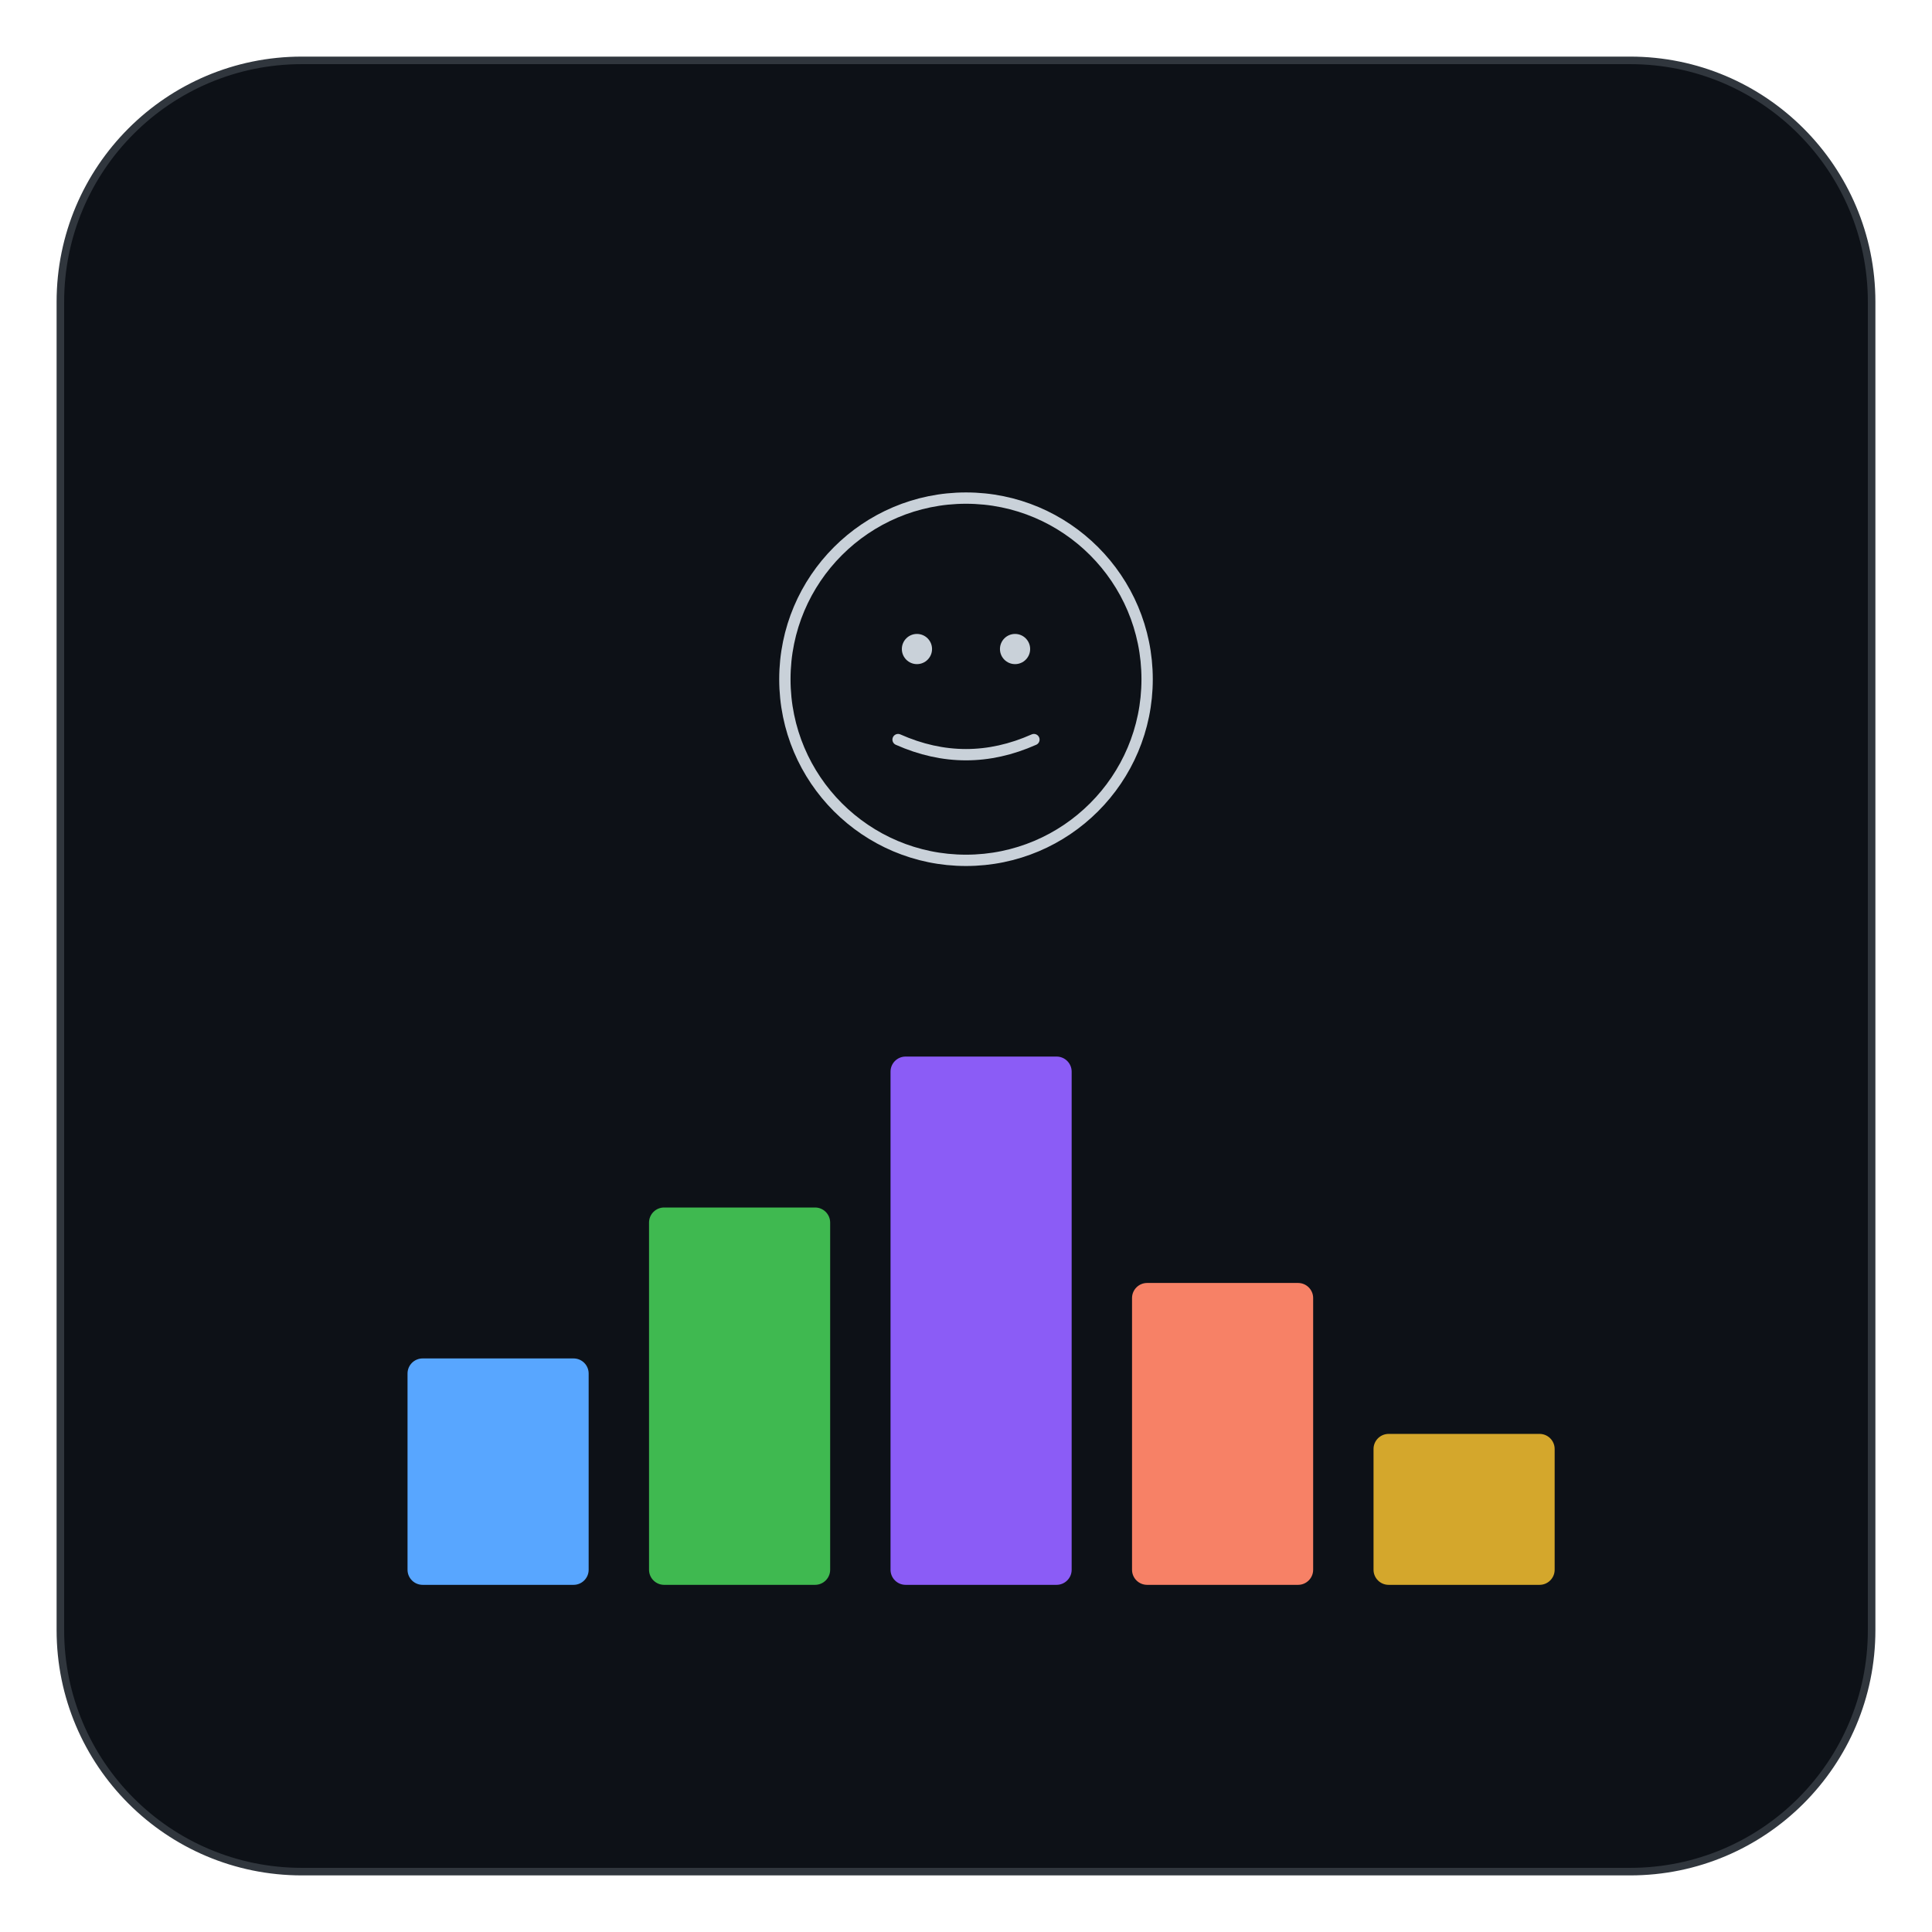
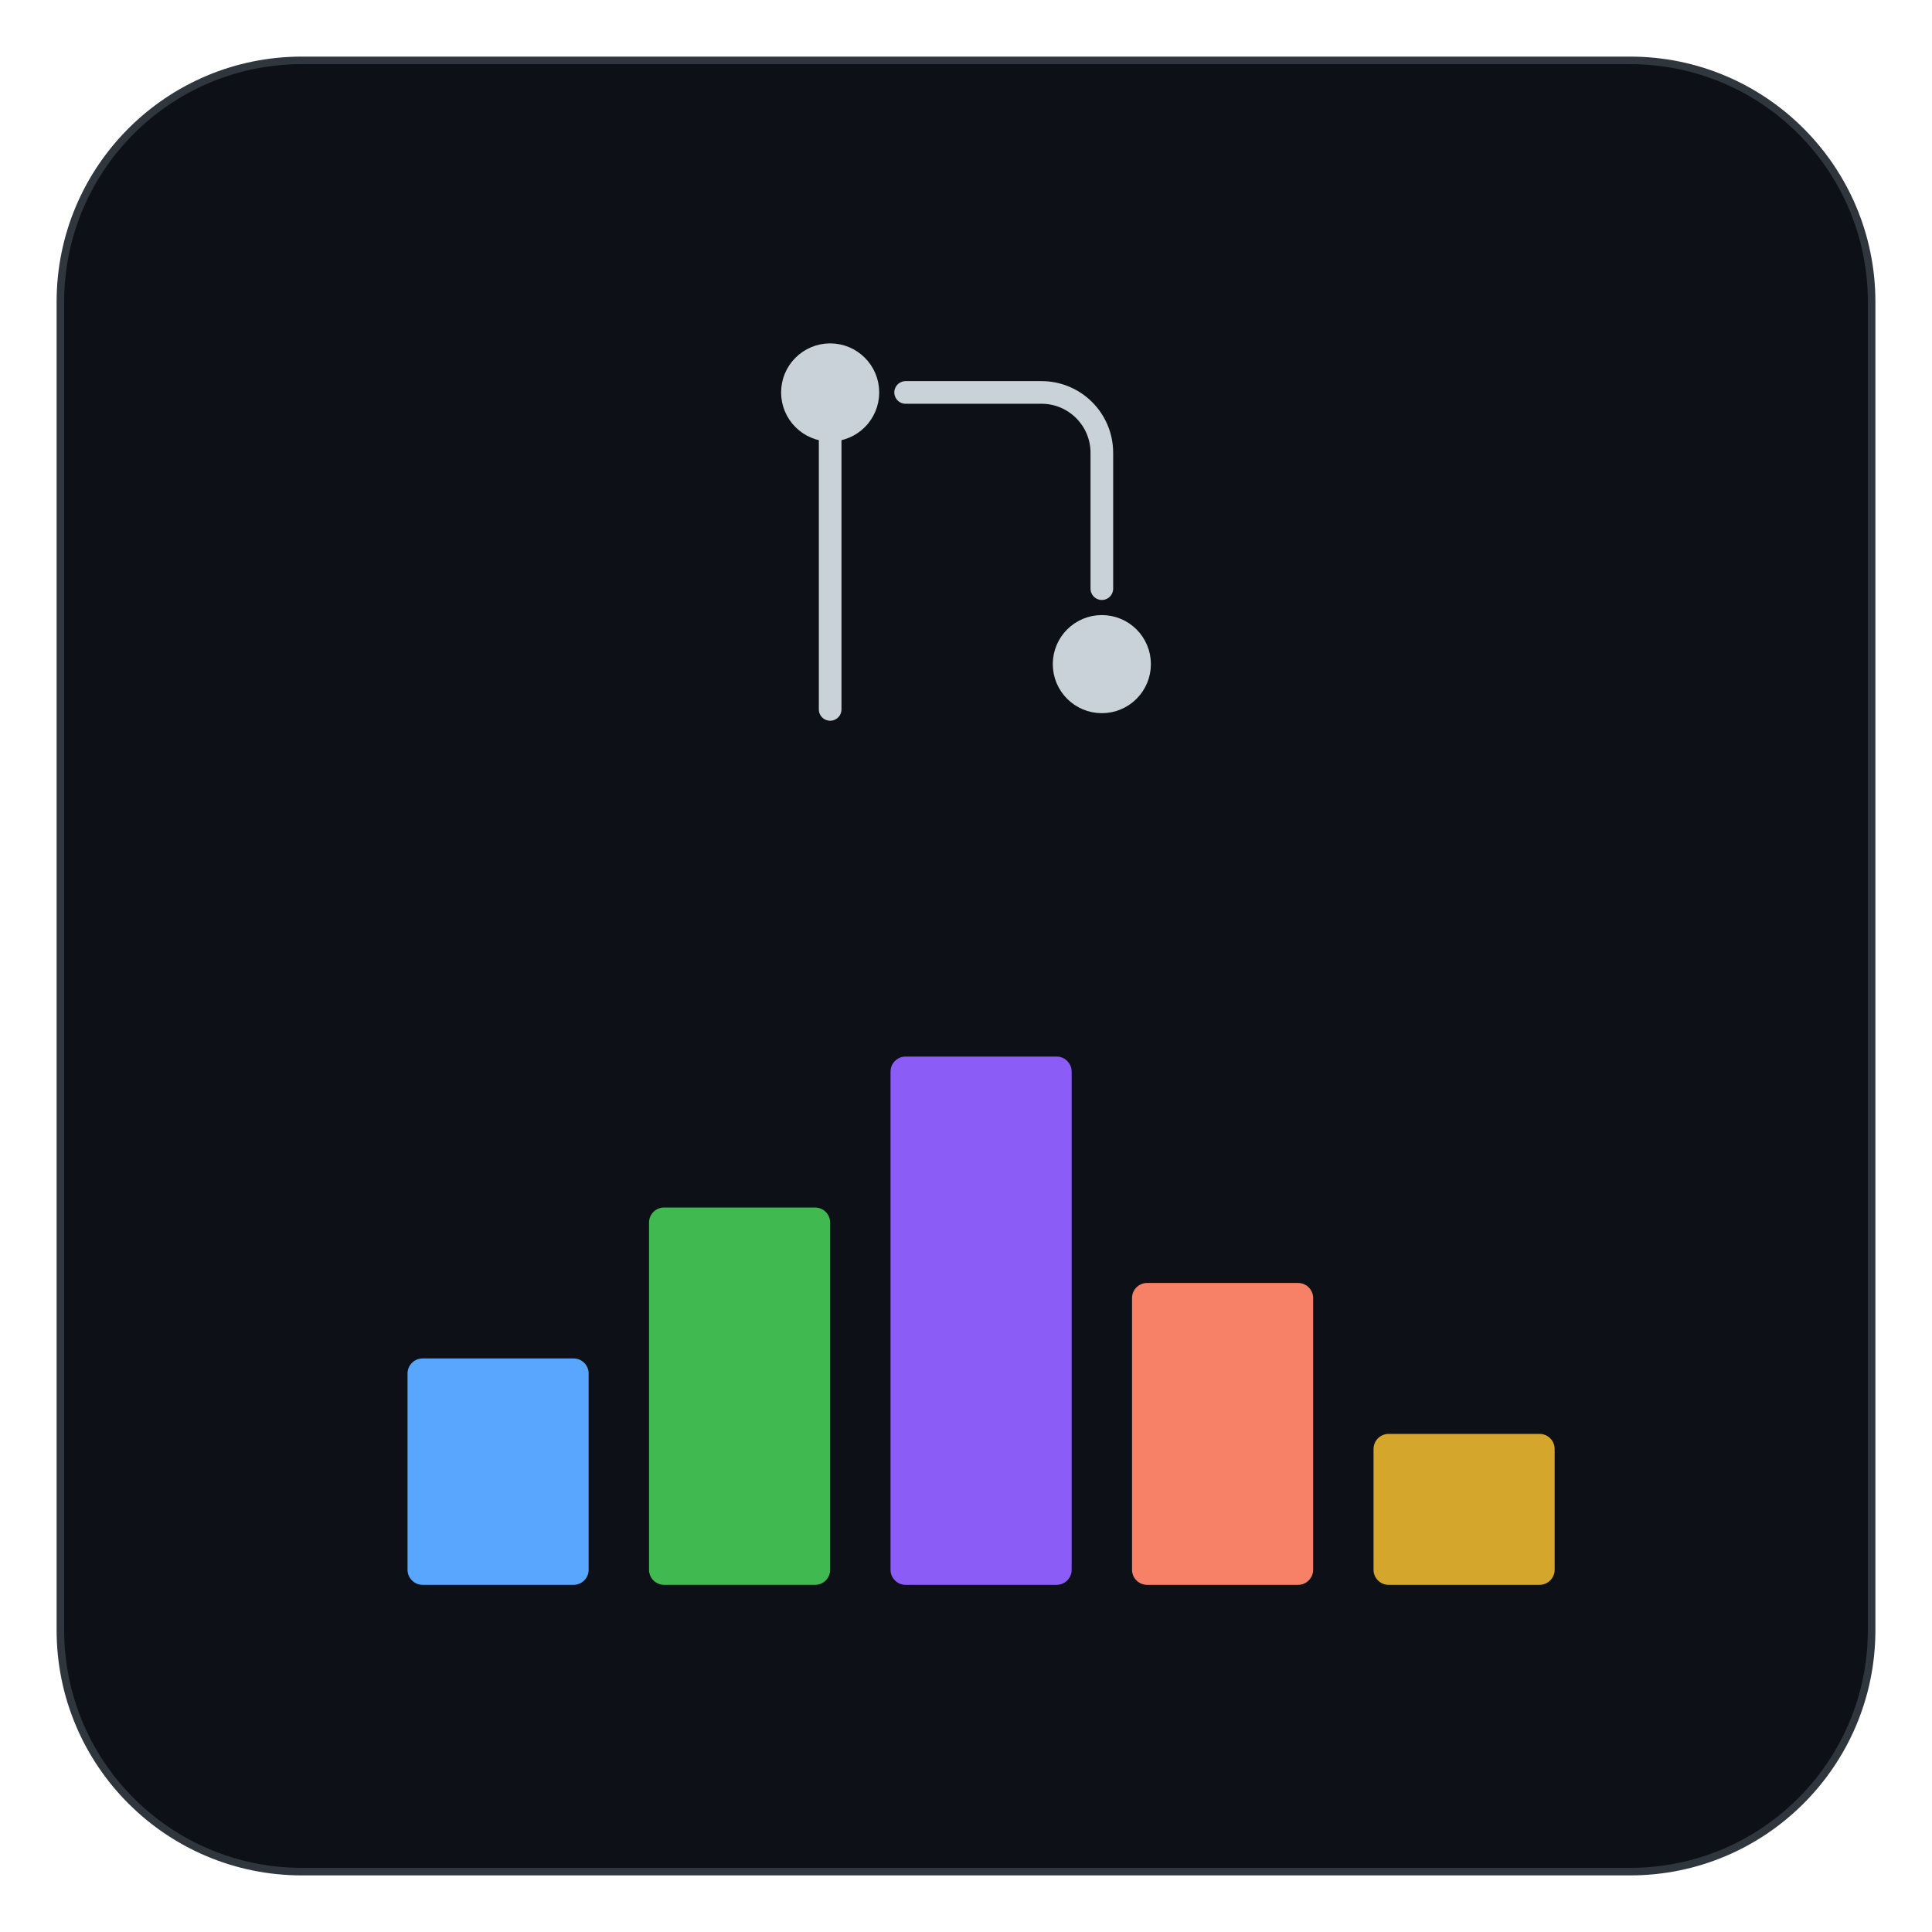
<svg xmlns="http://www.w3.org/2000/svg" viewBox="0 0 512 512" width="512" height="512">
  <rect x="16" y="16" width="480" height="480" rx="64" fill="#0d1117" stroke="#30363d" stroke-width="2" />
-   <g transform="translate(256, 180)" fill="#c9d1d9">
-     <circle cx="0" cy="0" r="48" fill="none" stroke="#c9d1d9" stroke-width="3" />
-     <circle cx="-13" cy="-8" r="4" />
-     <circle cx="13" cy="-8" r="4" />
-     <path d="M-18,16 Q0,24 18,16" fill="none" stroke="#c9d1d9" stroke-width="3" stroke-linecap="round" />
+   <g transform="translate(256, 140) scale(2)" fill="#c9d1d9" stroke="#c9d1d9" stroke-width="3" stroke-linecap="round" stroke-linejoin="round">
+     <circle cx="-18" cy="-18" r="5" />
+     <circle cx="18" cy="18" r="5" />
+     <path d="M-18 -13 V24" fill="none" />
+     <path d="M-8 -18 H10 A8 8 0 0 1 18 -10 V8" fill="none" />
  </g>
  <g transform="translate(100, 270)">
    <rect x="8" y="90" width="48" height="60" rx="4" fill="#58a6ff" />
    <rect x="72" y="50" width="48" height="100" rx="4" fill="#3fb950" />
    <rect x="136" y="10" width="48" height="140" rx="4" fill="#8b5cf6" />
    <rect x="200" y="70" width="48" height="80" rx="4" fill="#f78166" />
    <rect x="264" y="110" width="48" height="40" rx="4" fill="#d4a72c" />
  </g>
</svg>
